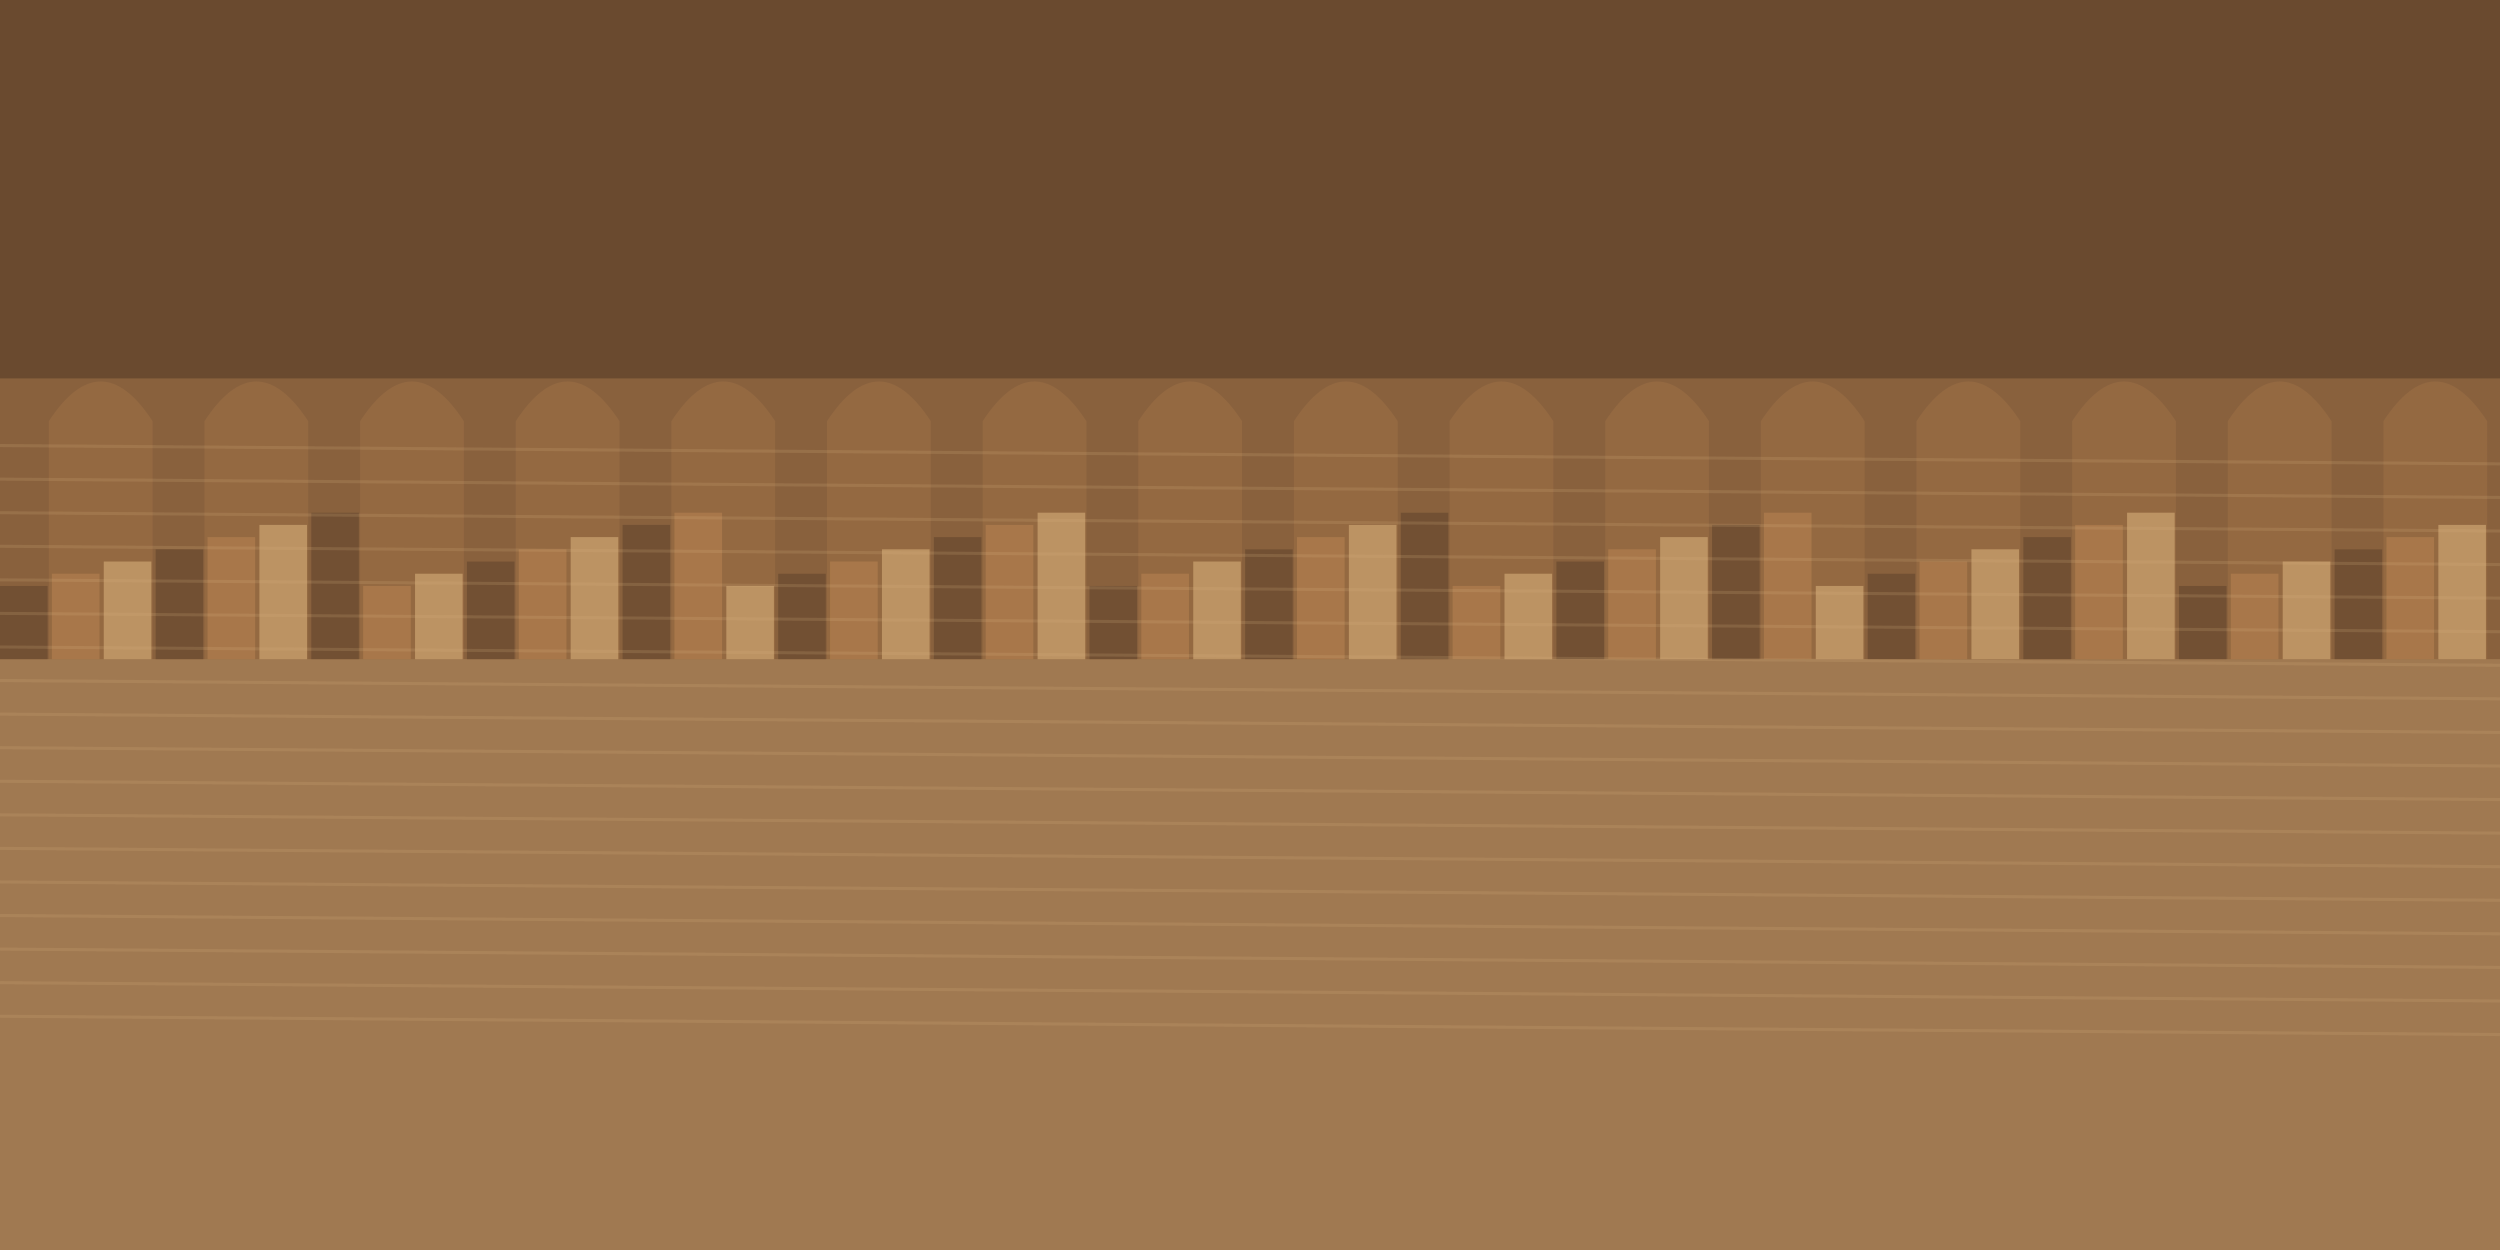
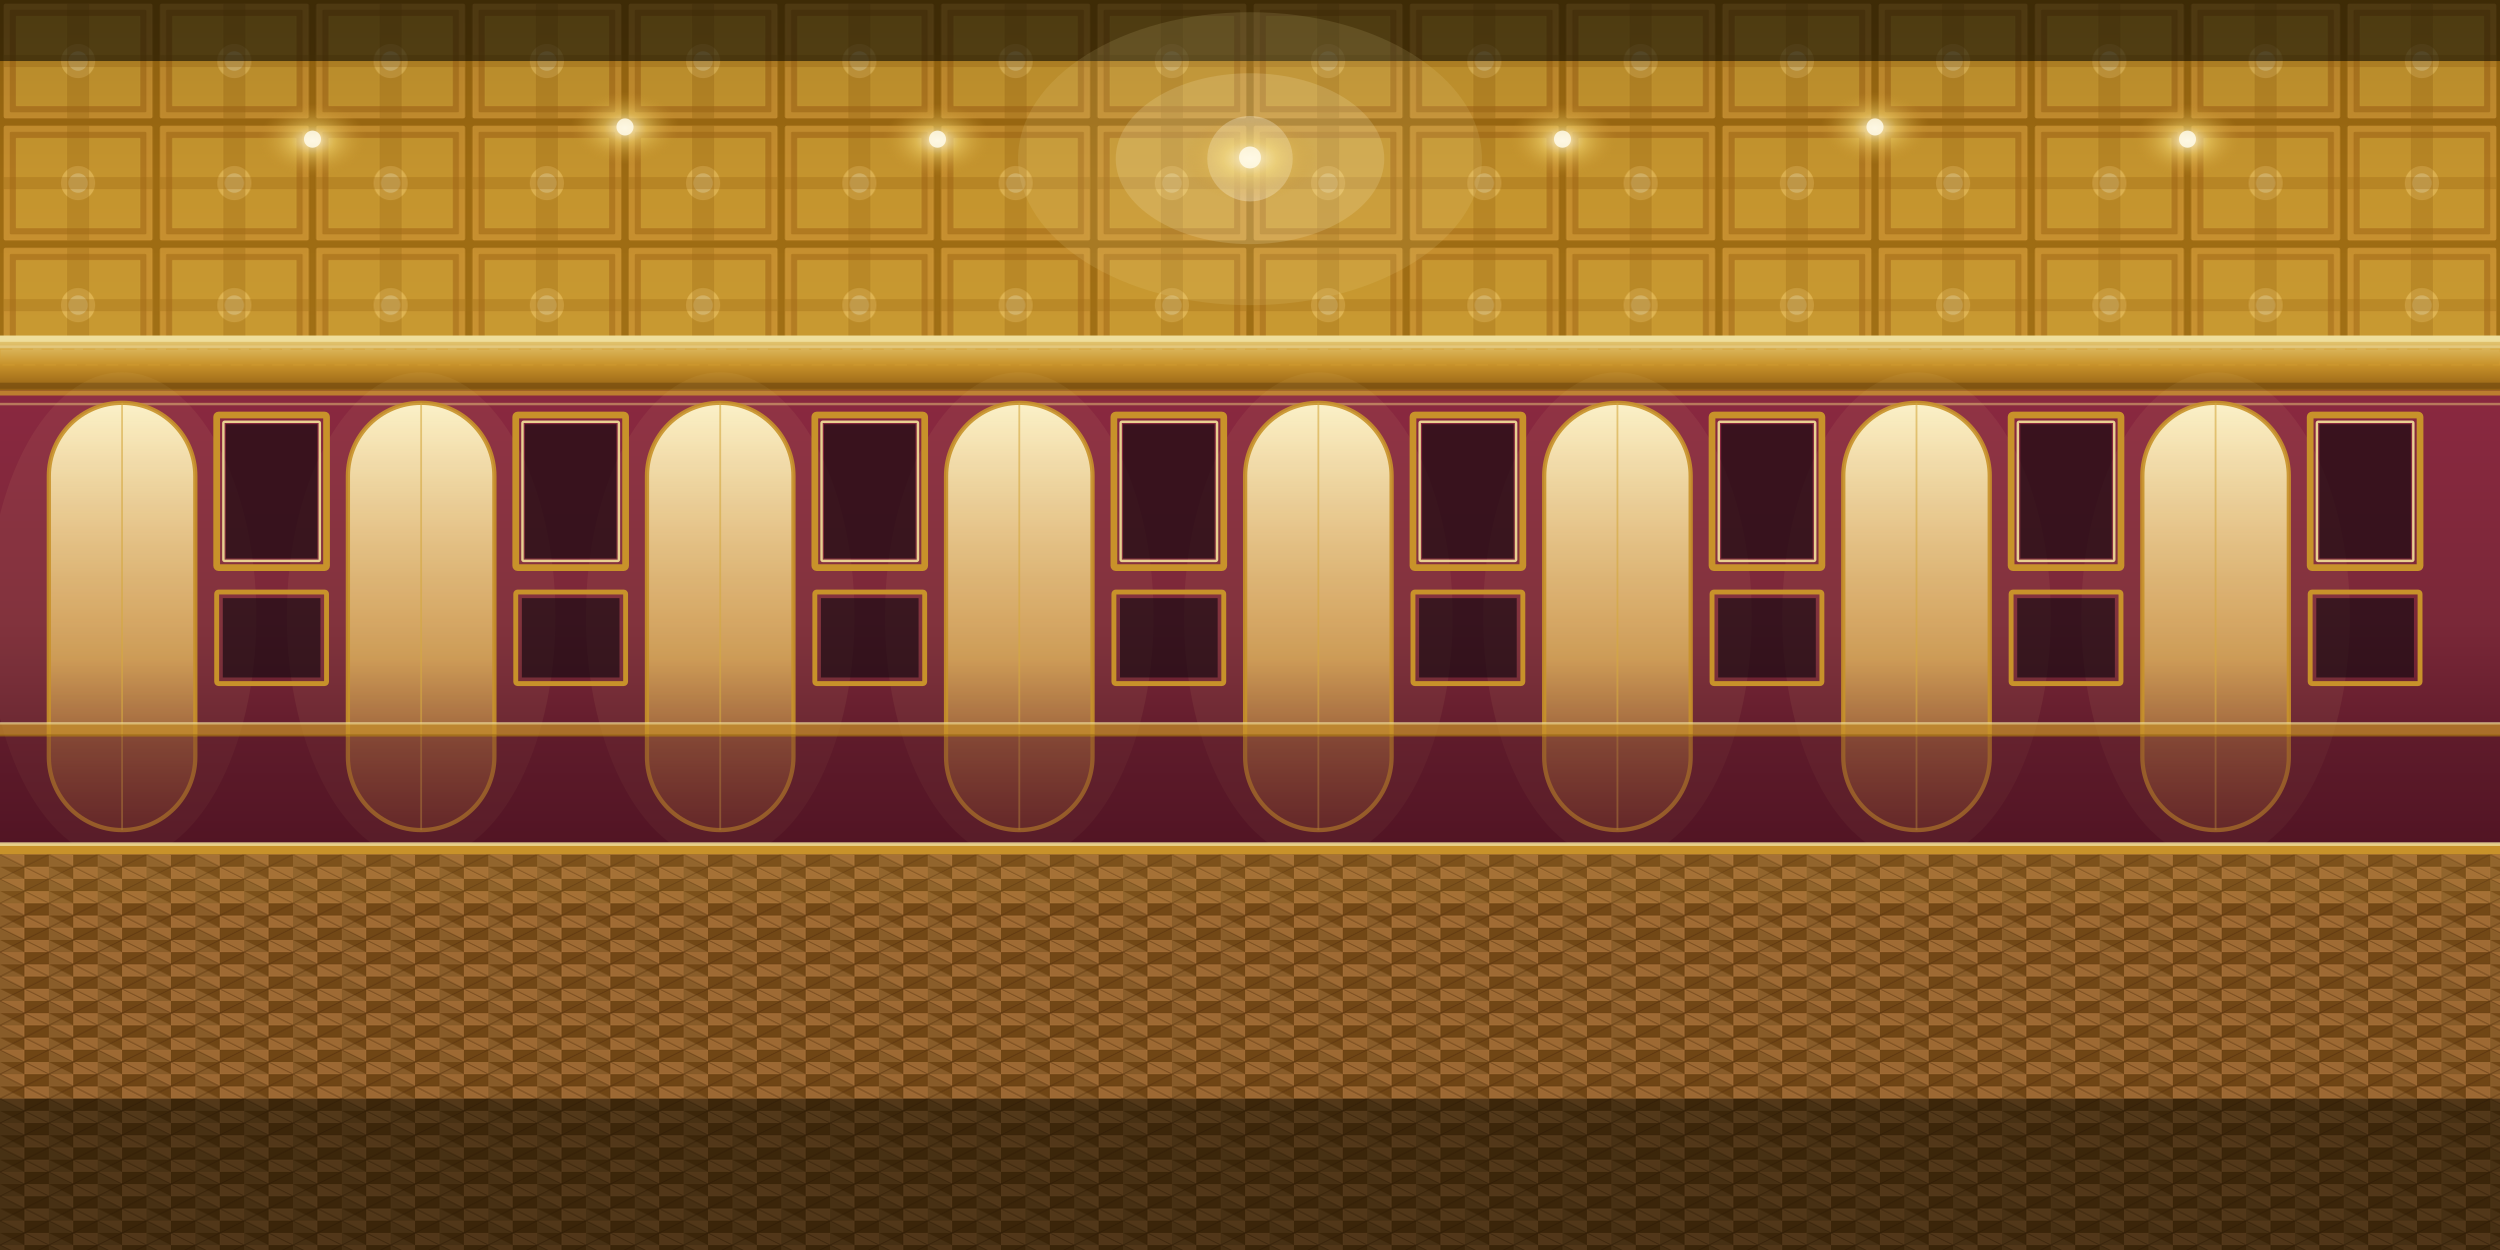
<svg xmlns="http://www.w3.org/2000/svg" viewBox="0 0 4096 2048">
-   <rect width="4096" height="2048" fill="#6a4a2f" />
-   <rect y="620" width="4096" height="1428" fill="#b07d4d" opacity="0.45" />
-   <rect y="1080" width="4096" height="968" fill="#d7b27e" opacity="0.3" />
-   <rect x="0" y="960" width="78" height="120" fill="#6a4a2f" opacity="0.72" />
-   <rect x="85" y="940" width="78" height="140" fill="#b07d4d" opacity="0.72" />
-   <rect x="170" y="920" width="78" height="160" fill="#d7b27e" opacity="0.72" />
-   <rect x="255" y="900" width="78" height="180" fill="#6a4a2f" opacity="0.72" />
-   <rect x="340" y="880" width="78" height="200" fill="#b07d4d" opacity="0.72" />
-   <rect x="425" y="860" width="78" height="220" fill="#d7b27e" opacity="0.72" />
-   <rect x="510" y="840" width="78" height="240" fill="#6a4a2f" opacity="0.72" />
-   <rect x="595" y="960" width="78" height="120" fill="#b07d4d" opacity="0.72" />
-   <rect x="680" y="940" width="78" height="140" fill="#d7b27e" opacity="0.72" />
-   <rect x="765" y="920" width="78" height="160" fill="#6a4a2f" opacity="0.72" />
-   <rect x="850" y="900" width="78" height="180" fill="#b07d4d" opacity="0.72" />
-   <rect x="935" y="880" width="78" height="200" fill="#d7b27e" opacity="0.72" />
-   <rect x="1020" y="860" width="78" height="220" fill="#6a4a2f" opacity="0.72" />
-   <rect x="1105" y="840" width="78" height="240" fill="#b07d4d" opacity="0.72" />
-   <rect x="1190" y="960" width="78" height="120" fill="#d7b27e" opacity="0.72" />
-   <rect x="1275" y="940" width="78" height="140" fill="#6a4a2f" opacity="0.72" />
-   <rect x="1360" y="920" width="78" height="160" fill="#b07d4d" opacity="0.72" />
-   <rect x="1445" y="900" width="78" height="180" fill="#d7b27e" opacity="0.72" />
-   <rect x="1530" y="880" width="78" height="200" fill="#6a4a2f" opacity="0.72" />
-   <rect x="1615" y="860" width="78" height="220" fill="#b07d4d" opacity="0.72" />
-   <rect x="1700" y="840" width="78" height="240" fill="#d7b27e" opacity="0.72" />
-   <rect x="1785" y="960" width="78" height="120" fill="#6a4a2f" opacity="0.72" />
-   <rect x="1870" y="940" width="78" height="140" fill="#b07d4d" opacity="0.72" />
-   <rect x="1955" y="920" width="78" height="160" fill="#d7b27e" opacity="0.72" />
-   <rect x="2040" y="900" width="78" height="180" fill="#6a4a2f" opacity="0.72" />
-   <rect x="2125" y="880" width="78" height="200" fill="#b07d4d" opacity="0.72" />
-   <rect x="2210" y="860" width="78" height="220" fill="#d7b27e" opacity="0.72" />
-   <rect x="2295" y="840" width="78" height="240" fill="#6a4a2f" opacity="0.72" />
-   <rect x="2380" y="960" width="78" height="120" fill="#b07d4d" opacity="0.72" />
-   <rect x="2465" y="940" width="78" height="140" fill="#d7b27e" opacity="0.72" />
-   <rect x="2550" y="920" width="78" height="160" fill="#6a4a2f" opacity="0.72" />
-   <rect x="2635" y="900" width="78" height="180" fill="#b07d4d" opacity="0.72" />
-   <rect x="2720" y="880" width="78" height="200" fill="#d7b27e" opacity="0.72" />
-   <rect x="2805" y="860" width="78" height="220" fill="#6a4a2f" opacity="0.72" />
-   <rect x="2890" y="840" width="78" height="240" fill="#b07d4d" opacity="0.72" />
-   <rect x="2975" y="960" width="78" height="120" fill="#d7b27e" opacity="0.72" />
-   <rect x="3060" y="940" width="78" height="140" fill="#6a4a2f" opacity="0.72" />
-   <rect x="3145" y="920" width="78" height="160" fill="#b07d4d" opacity="0.72" />
-   <rect x="3230" y="900" width="78" height="180" fill="#d7b27e" opacity="0.72" />
-   <rect x="3315" y="880" width="78" height="200" fill="#6a4a2f" opacity="0.72" />
-   <rect x="3400" y="860" width="78" height="220" fill="#b07d4d" opacity="0.72" />
-   <rect x="3485" y="840" width="78" height="240" fill="#d7b27e" opacity="0.72" />
-   <rect x="3570" y="960" width="78" height="120" fill="#6a4a2f" opacity="0.72" />
-   <rect x="3655" y="940" width="78" height="140" fill="#b07d4d" opacity="0.72" />
-   <rect x="3740" y="920" width="78" height="160" fill="#d7b27e" opacity="0.72" />
-   <rect x="3825" y="900" width="78" height="180" fill="#6a4a2f" opacity="0.72" />
-   <rect x="3910" y="880" width="78" height="200" fill="#b07d4d" opacity="0.72" />
-   <rect x="3995" y="860" width="78" height="220" fill="#d7b27e" opacity="0.72" />
-   <path d="M80 690 q85 -130 170 0 v390 h-170z" fill="#b07d4d" opacity="0.28" />
-   <path d="M335 690 q85 -130 170 0 v390 h-170z" fill="#b07d4d" opacity="0.28" />
-   <path d="M590 690 q85 -130 170 0 v390 h-170z" fill="#b07d4d" opacity="0.28" />
-   <path d="M845 690 q85 -130 170 0 v390 h-170z" fill="#b07d4d" opacity="0.28" />
-   <path d="M1100 690 q85 -130 170 0 v390 h-170z" fill="#b07d4d" opacity="0.28" />
-   <path d="M1355 690 q85 -130 170 0 v390 h-170z" fill="#b07d4d" opacity="0.28" />
-   <path d="M1610 690 q85 -130 170 0 v390 h-170z" fill="#b07d4d" opacity="0.28" />
-   <path d="M1865 690 q85 -130 170 0 v390 h-170z" fill="#b07d4d" opacity="0.28" />
-   <path d="M2120 690 q85 -130 170 0 v390 h-170z" fill="#b07d4d" opacity="0.28" />
-   <path d="M2375 690 q85 -130 170 0 v390 h-170z" fill="#b07d4d" opacity="0.28" />
-   <path d="M2630 690 q85 -130 170 0 v390 h-170z" fill="#b07d4d" opacity="0.28" />
-   <path d="M2885 690 q85 -130 170 0 v390 h-170z" fill="#b07d4d" opacity="0.28" />
-   <path d="M3140 690 q85 -130 170 0 v390 h-170z" fill="#b07d4d" opacity="0.28" />
-   <path d="M3395 690 q85 -130 170 0 v390 h-170z" fill="#b07d4d" opacity="0.28" />
-   <path d="M3650 690 q85 -130 170 0 v390 h-170z" fill="#b07d4d" opacity="0.28" />
-   <path d="M3905 690 q85 -130 170 0 v390 h-170z" fill="#b07d4d" opacity="0.28" />
-   <g opacity="0.18" stroke="#d7b27e" stroke-width="5">
-     <line x1="0" y1="730" x2="4096" y2="760" />
-     <line x1="0" y1="785" x2="4096" y2="815" />
-     <line x1="0" y1="840" x2="4096" y2="870" />
-     <line x1="0" y1="895" x2="4096" y2="925" />
-     <line x1="0" y1="950" x2="4096" y2="980" />
-     <line x1="0" y1="1005" x2="4096" y2="1035" />
-     <line x1="0" y1="1060" x2="4096" y2="1090" />
-     <line x1="0" y1="1115" x2="4096" y2="1145" />
-     <line x1="0" y1="1170" x2="4096" y2="1200" />
-     <line x1="0" y1="1225" x2="4096" y2="1255" />
-     <line x1="0" y1="1280" x2="4096" y2="1310" />
-     <line x1="0" y1="1335" x2="4096" y2="1365" />
-     <line x1="0" y1="1390" x2="4096" y2="1420" />
-     <line x1="0" y1="1445" x2="4096" y2="1475" />
-     <line x1="0" y1="1500" x2="4096" y2="1530" />
-     <line x1="0" y1="1555" x2="4096" y2="1585" />
-     <line x1="0" y1="1610" x2="4096" y2="1640" />
-     <line x1="0" y1="1665" x2="4096" y2="1695" />
+   <defs>
+     <linearGradient id="ceilG" x1="0" y1="0" x2="0" y2="1">
+       <stop offset="0" stop-color="#1a1008" />
+       <stop offset="0.5" stop-color="#b07820" />
+       <stop offset="1" stop-color="#d4a840" />
+     </linearGradient>
+     <linearGradient id="wallG" x1="0" y1="0" x2="0" y2="1">
+       <stop offset="0" stop-color="#8a2840" />
+       <stop offset="0.5" stop-color="#7a2838" />
+       <stop offset="1" stop-color="#4a1020" />
+     </linearGradient>
+     <linearGradient id="floorG" x1="0" y1="0" x2="0" y2="1">
+       <stop offset="0" stop-color="#9a6830" />
+       <stop offset="1" stop-color="#2a1008" />
+     </linearGradient>
+     <linearGradient id="winG" x1="0" y1="0" x2="0" y2="1">
+       <stop offset="0" stop-color="#fff8d0" stop-opacity="0.98" />
+       <stop offset="0.6" stop-color="#f0c860" stop-opacity="0.7" />
+       <stop offset="1" stop-color="#c8922a" stop-opacity="0.15" />
+     </linearGradient>
+     <linearGradient id="corniceG" x1="0" y1="0" x2="0" y2="1">
+       <stop offset="0" stop-color="#e8d080" />
+       <stop offset="0.5" stop-color="#c8922a" />
+       <stop offset="1" stop-color="#8a5810" />
+     </linearGradient>
+     <radialGradient id="chandG" cx="50%" cy="50%" r="50%">
+       <stop offset="0" stop-color="#fffae8" stop-opacity="0.9" />
+       <stop offset="0.4" stop-color="#f5d870" stop-opacity="0.5" />
+       <stop offset="1" stop-color="#c8922a" stop-opacity="0" />
+     </radialGradient>
+     <pattern id="coffer" x="0" y="0" width="256" height="200" patternUnits="userSpaceOnUse">
+       <rect width="256" height="200" fill="#9a6810" />
+       <rect x="6" y="6" width="244" height="188" fill="#c89030" rx="3" />
+       <rect x="16" y="16" width="224" height="168" fill="#b07820" rx="2" />
+       <rect x="26" y="26" width="204" height="148" fill="#c89830" rx="1" />
+       <circle cx="128" cy="100" r="28" fill="#e8c060" opacity="0.75" />
+       <circle cx="128" cy="100" r="16" fill="#fff8cc" opacity="0.6" />
+       <rect x="110" y="6" width="36" height="188" fill="#9a6810" opacity="0.35" />
+       <rect x="6" y="90" width="244" height="20" fill="#9a6810" opacity="0.35" />
+     </pattern>
+     <pattern id="herring" x="0" y="0" width="80" height="40" patternUnits="userSpaceOnUse">
+       <rect width="80" height="40" fill="#8b5e2a" />
+       <polygon points="0,0 40,0 40,20" fill="#a87038" opacity="0.8" />
+       <polygon points="40,0 80,0 80,20 40,20" fill="#6a4010" opacity="0.8" />
+       <polygon points="0,20 40,20 40,40" fill="#6a4010" opacity="0.8" />
+       <polygon points="40,20 80,20 80,40 40,40" fill="#a87038" opacity="0.8" />
+       <line x1="0" y1="0" x2="80" y2="40" stroke="#4a2808" stroke-width="1.5" opacity="0.5" />
+       <line x1="80" y1="0" x2="0" y2="40" stroke="#4a2808" stroke-width="1.5" opacity="0.5" />
+     </pattern>
+   </defs>
+   <rect width="4096" height="580" fill="url(#ceilG)" />
+   <rect width="4096" height="580" fill="url(#coffer)" opacity="0.88" />
+   <rect width="4096" height="100" fill="#0a0800" opacity="0.6" />
+   <ellipse cx="2048" cy="260" rx="380" ry="240" fill="#f5e8a0" opacity="0.12" />
+   <ellipse cx="2048" cy="260" rx="220" ry="140" fill="#fff8d0" opacity="0.16" />
+   <circle cx="2048" cy="260" r="70" fill="#fffaee" opacity="0.3" />
+   <ellipse cx="512" cy="230" rx="90" ry="60" fill="url(#chandG)" />
+   <ellipse cx="1024" cy="210" rx="90" ry="60" fill="url(#chandG)" />
+   <ellipse cx="1536" cy="230" rx="90" ry="60" fill="url(#chandG)" />
+   <ellipse cx="2048" cy="260" rx="110" ry="70" fill="url(#chandG)" />
+   <ellipse cx="2560" cy="230" rx="90" ry="60" fill="url(#chandG)" />
+   <ellipse cx="3072" cy="210" rx="90" ry="60" fill="url(#chandG)" />
+   <ellipse cx="3584" cy="230" rx="90" ry="60" fill="url(#chandG)" />
+   <g fill="#fffae8" opacity="0.85">
+     <circle cx="512" cy="228" r="14" />
+     <circle cx="1024" cy="208" r="14" />
+     <circle cx="1536" cy="228" r="14" />
+     <circle cx="2048" cy="258" r="18" />
+     <circle cx="2560" cy="228" r="14" />
+     <circle cx="3072" cy="208" r="14" />
+     <circle cx="3584" cy="228" r="14" />
  </g>
+   <rect y="550" width="4096" height="95" fill="url(#corniceG)" />
+   <rect y="550" width="4096" height="10" fill="#f0e0a0" opacity="0.9" />
+   <rect y="627" width="4096" height="10" fill="#7a5010" opacity="0.8" />
+   <g fill="#d4a030">
+     <rect y="566" width="4096" height="4" fill="#e8d090" opacity="0.6" />
+   </g>
+   <g fill="#b87820" opacity="0.9">
+     <rect x="0" y="572" width="4096" height="26" fill="none" stroke="#d4a030" stroke-width="1" stroke-dasharray="20 14" />
+   </g>
+   <rect y="640" width="4096" height="760" fill="url(#wallG)" />
+   <rect y="640" width="4096" height="8" fill="#c8922a" opacity="0.8" />
+   <rect y="660" width="4096" height="4" fill="#e8c878" opacity="0.5" />
+   <g>
+     <rect x="80" y="660" width="240" height="700" fill="url(#winG)" rx="120" />
+     <rect x="570" y="660" width="240" height="700" fill="url(#winG)" rx="120" />
+     <rect x="1060" y="660" width="240" height="700" fill="url(#winG)" rx="120" />
+     <rect x="1550" y="660" width="240" height="700" fill="url(#winG)" rx="120" />
+     <rect x="2040" y="660" width="240" height="700" fill="url(#winG)" rx="120" />
+     <rect x="2530" y="660" width="240" height="700" fill="url(#winG)" rx="120" />
+     <rect x="3020" y="660" width="240" height="700" fill="url(#winG)" rx="120" />
+     <rect x="3510" y="660" width="240" height="700" fill="url(#winG)" rx="120" />
+   </g>
+   <g fill="#f5d880" opacity="0.07">
+     <ellipse cx="200" cy="1010" rx="220" ry="400" />
+     <ellipse cx="690" cy="1010" rx="220" ry="400" />
+     <ellipse cx="1180" cy="1010" rx="220" ry="400" />
+     <ellipse cx="1670" cy="1010" rx="220" ry="400" />
+     <ellipse cx="2160" cy="1010" rx="220" ry="400" />
+     <ellipse cx="2650" cy="1010" rx="220" ry="400" />
+     <ellipse cx="3140" cy="1010" rx="220" ry="400" />
+     <ellipse cx="3630" cy="1010" rx="220" ry="400" />
+   </g>
+   <g fill="none" stroke="#c8922a" stroke-width="7" opacity="0.9">
+     <rect x="80" y="660" width="240" height="700" rx="120" />
+     <rect x="570" y="660" width="240" height="700" rx="120" />
+     <rect x="1060" y="660" width="240" height="700" rx="120" />
+     <rect x="1550" y="660" width="240" height="700" rx="120" />
+     <rect x="2040" y="660" width="240" height="700" rx="120" />
+     <rect x="2530" y="660" width="240" height="700" rx="120" />
+     <rect x="3020" y="660" width="240" height="700" rx="120" />
+     <rect x="3510" y="660" width="240" height="700" rx="120" />
+   </g>
+   <g stroke="#d4a840" stroke-width="3" opacity="0.6" fill="none">
+     <line x1="200" y1="660" x2="200" y2="1360" />
+     <line x1="690" y1="660" x2="690" y2="1360" />
+     <line x1="1180" y1="660" x2="1180" y2="1360" />
+     <line x1="1670" y1="660" x2="1670" y2="1360" />
+     <line x1="2160" y1="660" x2="2160" y2="1360" />
+     <line x1="2650" y1="660" x2="2650" y2="1360" />
+     <line x1="3140" y1="660" x2="3140" y2="1360" />
+     <line x1="3630" y1="660" x2="3630" y2="1360" />
+   </g>
+   <g fill="none" stroke="#c8922a" stroke-width="11">
+     <rect x="355" y="680" width="180" height="250" rx="3" />
+     <rect x="845" y="680" width="180" height="250" rx="3" />
+     <rect x="1335" y="680" width="180" height="250" rx="3" />
+     <rect x="1825" y="680" width="180" height="250" rx="3" />
+     <rect x="2315" y="680" width="180" height="250" rx="3" />
+     <rect x="2805" y="680" width="180" height="250" rx="3" />
+     <rect x="3295" y="680" width="180" height="250" rx="3" />
+     <rect x="3785" y="680" width="180" height="250" rx="3" />
+   </g>
+   <g fill="none" stroke="#e8d090" stroke-width="4">
+     <rect x="366" y="691" width="158" height="228" rx="2" />
+     <rect x="856" y="691" width="158" height="228" rx="2" />
+     <rect x="1346" y="691" width="158" height="228" rx="2" />
+     <rect x="1836" y="691" width="158" height="228" rx="2" />
+     <rect x="2326" y="691" width="158" height="228" rx="2" />
+     <rect x="2816" y="691" width="158" height="228" rx="2" />
+     <rect x="3306" y="691" width="158" height="228" rx="2" />
+     <rect x="3796" y="691" width="158" height="228" rx="2" />
+   </g>
+   <g fill="#180810" opacity="0.7">
+     <rect x="370" y="695" width="150" height="220" />
+     <rect x="860" y="695" width="150" height="220" />
+     <rect x="1350" y="695" width="150" height="220" />
+     <rect x="1840" y="695" width="150" height="220" />
+     <rect x="2330" y="695" width="150" height="220" />
+     <rect x="2820" y="695" width="150" height="220" />
+     <rect x="3310" y="695" width="150" height="220" />
+     <rect x="3800" y="695" width="150" height="220" />
+   </g>
+   <g fill="none" stroke="#c8922a" stroke-width="8">
+     <rect x="355" y="970" width="180" height="150" rx="3" />
+     <rect x="845" y="970" width="180" height="150" rx="3" />
+     <rect x="1335" y="970" width="180" height="150" rx="3" />
+     <rect x="1825" y="970" width="180" height="150" rx="3" />
+     <rect x="2315" y="970" width="180" height="150" rx="3" />
+     <rect x="2805" y="970" width="180" height="150" rx="3" />
+     <rect x="3295" y="970" width="180" height="150" rx="3" />
+     <rect x="3785" y="970" width="180" height="150" rx="3" />
+   </g>
+   <g fill="#120810" opacity="0.65">
+     <rect x="365" y="980" width="160" height="130" />
+     <rect x="855" y="980" width="160" height="130" />
+     <rect x="1345" y="980" width="160" height="130" />
+     <rect x="1835" y="980" width="160" height="130" />
+     <rect x="2325" y="980" width="160" height="130" />
+     <rect x="2815" y="980" width="160" height="130" />
+     <rect x="3305" y="980" width="160" height="130" />
+     <rect x="3795" y="980" width="160" height="130" />
+   </g>
+   <rect y="1185" width="4096" height="20" fill="#c8922a" opacity="0.7" />
+   <rect y="1183" width="4096" height="4" fill="#f0e0a0" opacity="0.6" />
+   <rect y="1203" width="4096" height="4" fill="#9a6810" opacity="0.6" />
+   <rect y="1207" width="4096" height="193" fill="#5a1828" opacity="0.4" />
+   <rect y="1382" width="4096" height="28" fill="#c8922a" />
+   <rect y="1380" width="4096" height="6" fill="#f0e0a0" opacity="0.8" />
+   <rect y="1400" width="4096" height="648" fill="url(#floorG)" />
+   <rect y="1400" width="4096" height="648" fill="url(#herring)" opacity="0.92" />
+   <rect y="1400" width="4096" height="80" fill="#d4a840" opacity="0.09" />
+   <rect y="1800" width="4096" height="248" fill="#0a0800" opacity="0.5" />
</svg>
